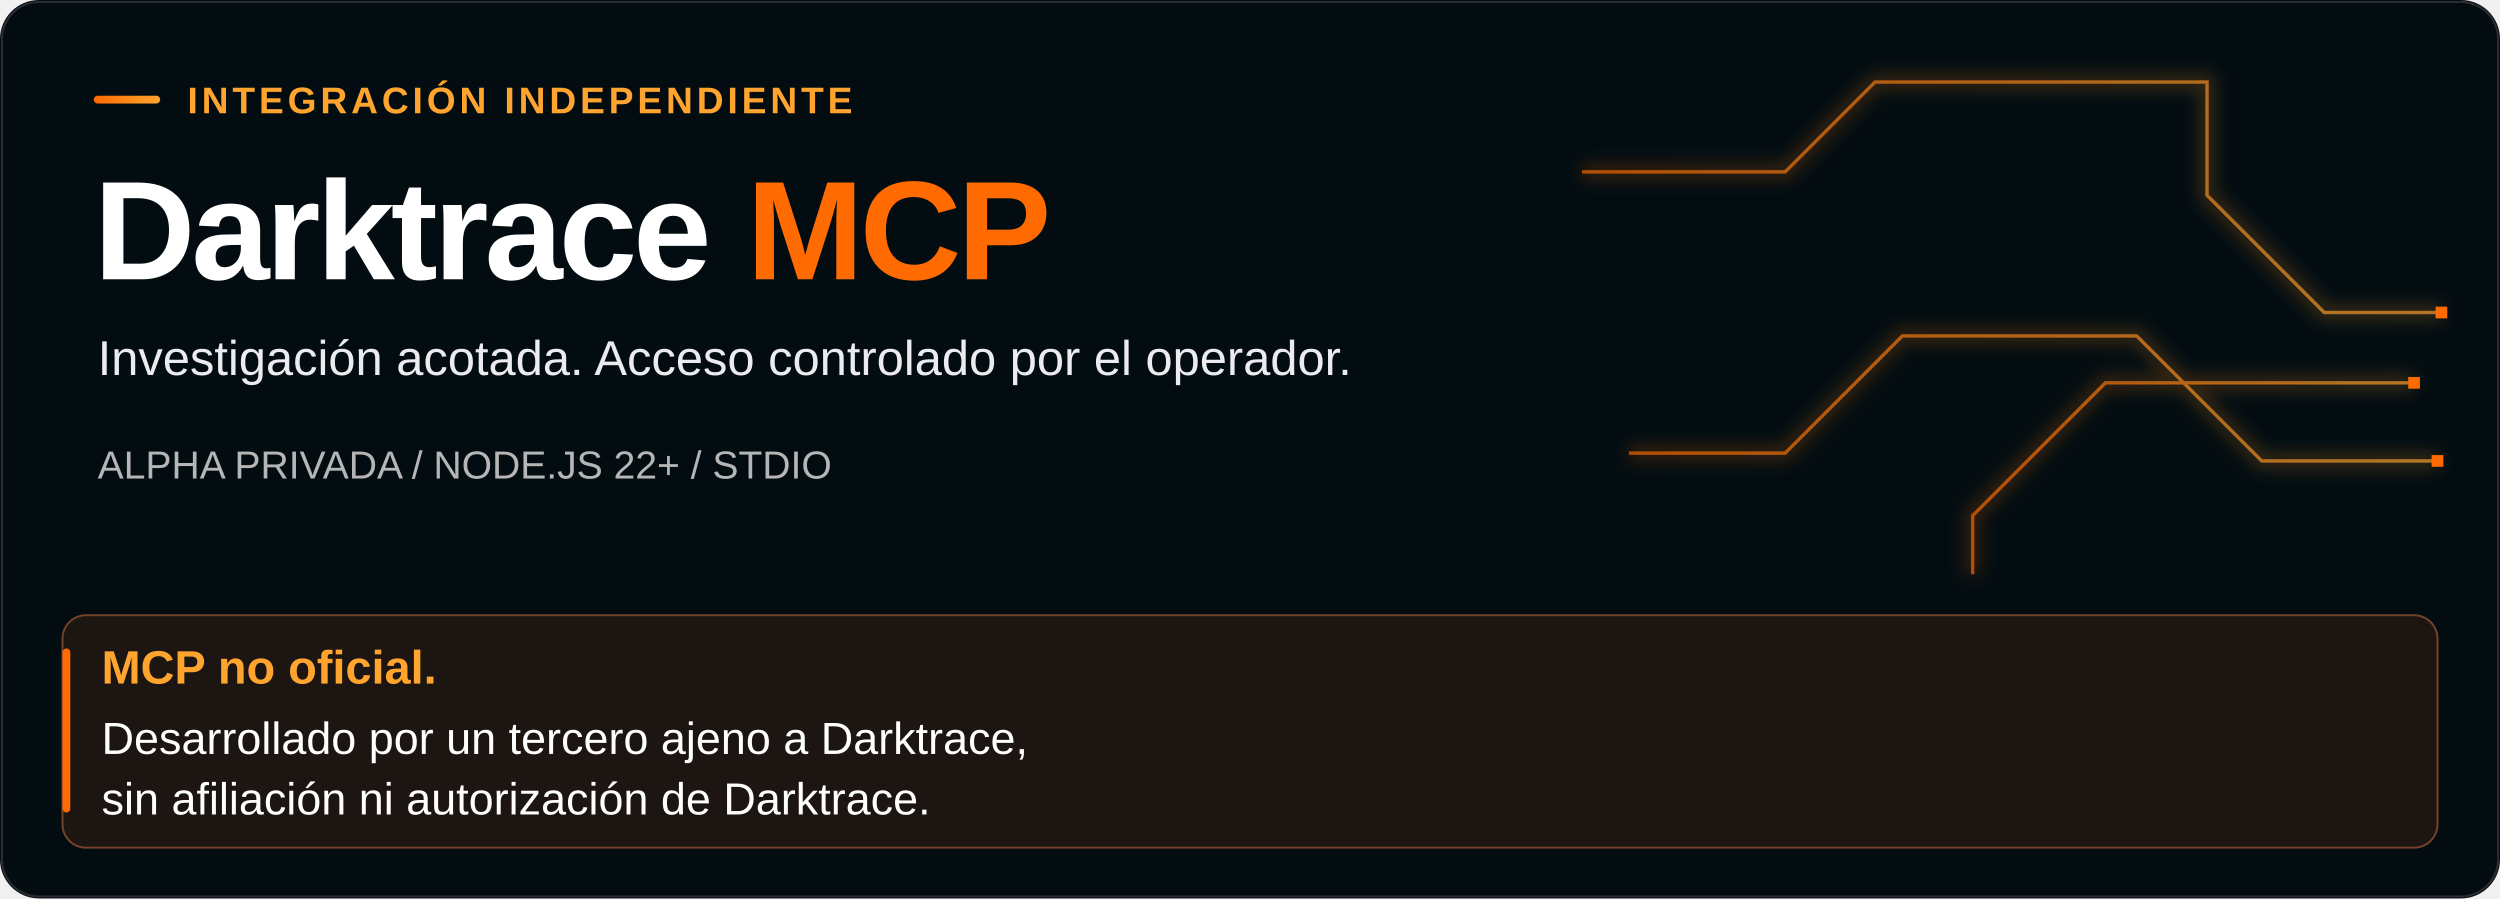
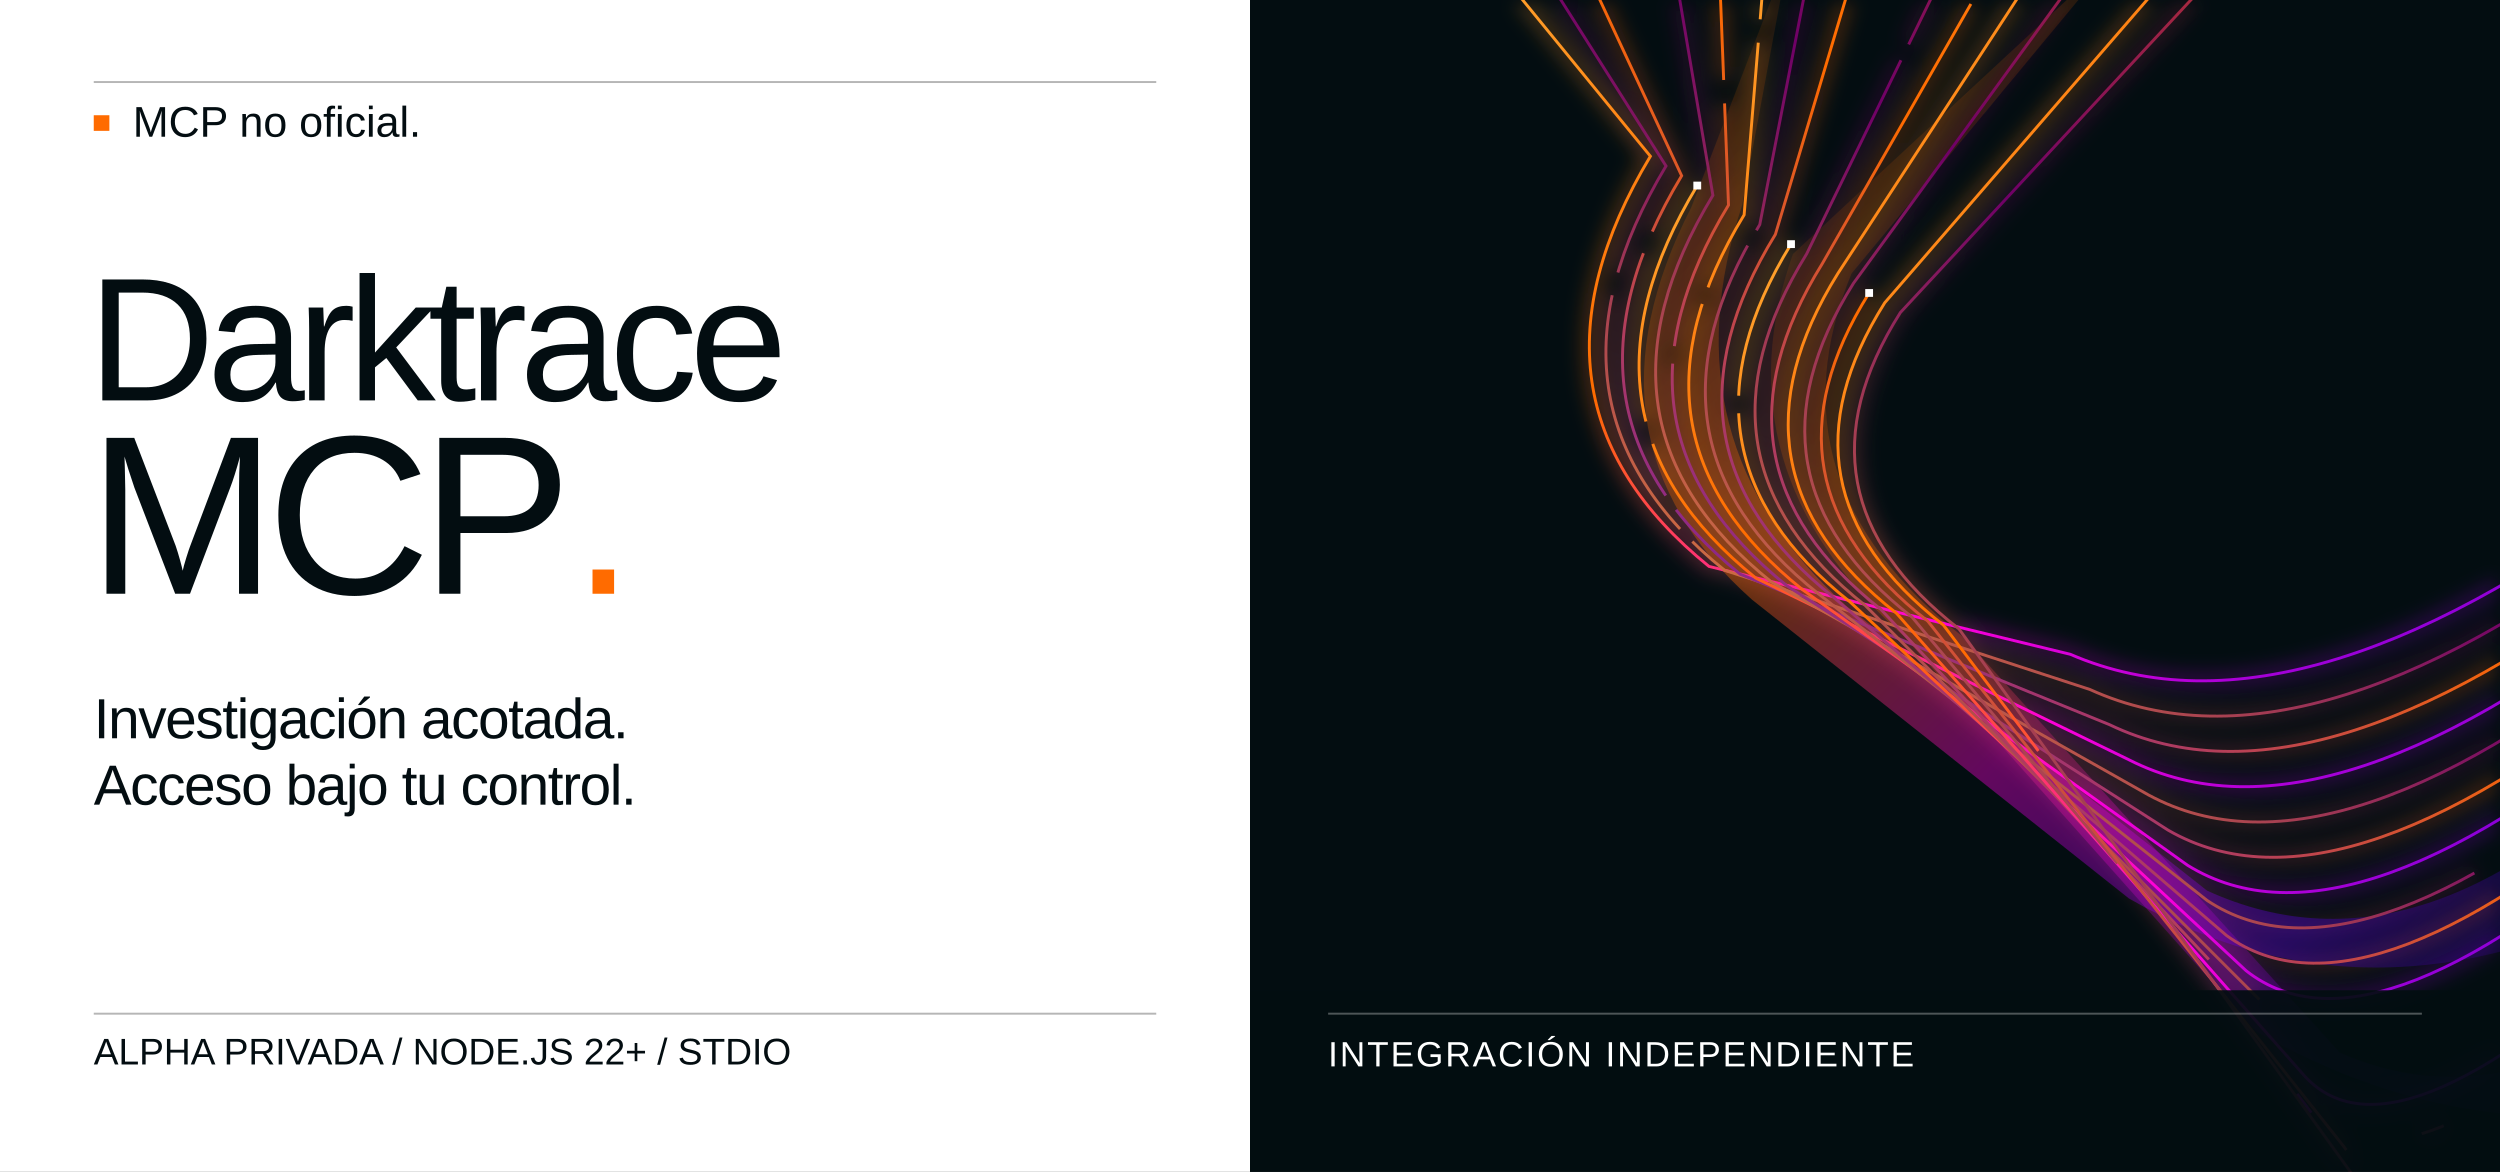
- <svg xmlns="http://www.w3.org/2000/svg" width="1280" height="460" viewBox="0 0 1280 460" role="img" aria-labelledby="title description">
+ <svg xmlns="http://www.w3.org/2000/svg" width="1280" height="600" viewBox="0 0 1280 600" role="img" aria-labelledby="title description">
  <defs>
-     <linearGradient id="background" x2="1" y2="1">
-       <stop stop-color="#030d11" />
-       <stop offset="1" stop-color="#030d11" />
+     <linearGradient id="trace0" x1="0" y1="0" x2="1" y2="1">
+       <stop stop-color="#ffa52f" />
+       <stop offset=".35" stop-color="#ff6b00" />
+       <stop offset=".65" stop-color="#ff00d9" />
+       <stop offset="1" stop-color="#4b00d7" />
    </linearGradient>
-     <linearGradient id="accent" x2="1">
+     <linearGradient id="trace1" x1="1" y1="0" x2="0" y2="1">
      <stop stop-color="#ff6b00" />
+       <stop offset=".5" stop-color="#6f0067" />
      <stop offset="1" stop-color="#ffa52f" />
    </linearGradient>
-     <filter id="trace-glow" x="-30%" y="-30%" width="160%" height="160%">
-       <feGaussianBlur stdDeviation="4" />
+     <linearGradient id="trace2" x1="0" y1="1" x2="1" y2="0">
+       <stop stop-color="#4b00d7" />
+       <stop offset=".5" stop-color="#ff6b00" />
+       <stop offset="1" stop-color="#ffa52f" />
+     </linearGradient>
+     <linearGradient id="ribbon" x1="0" y1="0" x2="1" y2="1">
+       <stop stop-color="#ff6b00" stop-opacity="0" />
+       <stop offset=".35" stop-color="#ff6b00" />
+       <stop offset=".57" stop-color="#ff00d9" />
+       <stop offset=".8" stop-color="#4b00d7" />
+       <stop offset="1" stop-color="#4b00d7" stop-opacity="0" />
+     </linearGradient>
+     <filter id="soft" x="-30%" y="-30%" width="160%" height="160%">
+       <feGaussianBlur stdDeviation="5" />
    </filter>
-     <path id="trace-a" d="M810 88 H914 L960 42 H1130 V100 L1190 160 H1250" />
-     <path id="trace-b" d="M834 232 H914 L974 172 H1094 L1158 236 H1248" />
-     <path id="trace-c" d="M1010 294 V264 L1078 196 H1236" />
+     <clipPath id="canvas">
+       <rect width="1280" height="600" />
+     </clipPath>
  </defs>
-   <rect width="1280" height="460" rx="20" fill="url(#background)" />
-   <rect x="1" y="1" width="1278" height="458" rx="19" fill="none" stroke="#2c2d33" />
-   <g fill="none" stroke="url(#accent)" stroke-width="8" opacity="0.2" filter="url(#trace-glow)">
-     <use href="#trace-a" />
-     <use href="#trace-b" />
-     <use href="#trace-c" />
-   </g>
-   <g fill="none" stroke="url(#accent)" stroke-width="1.75" opacity="0.65">
-     <use href="#trace-a" />
-     <use href="#trace-b" />
-     <use href="#trace-c" />
-   </g>
-   <g fill="#ff6b00">
-     <rect x="1247" y="157" width="6" height="6" />
-     <rect x="1245" y="233" width="6" height="6" />
-     <rect x="1233" y="193" width="6" height="6" />
-   </g>
-   <g font-family="Arial, Helvetica, sans-serif">
-     <rect x="48" y="49" width="34" height="4" rx="2" fill="url(#accent)" />
-     <text x="96" y="58" fill="#ffa52f" font-size="19" font-weight="700" letter-spacing="2">INTEGRACIÓN INDEPENDIENTE</text>
-     <text x="48" y="143" fill="#ffffff" font-size="72" font-weight="700" letter-spacing="-2">Darktrace <tspan fill="#ff6b00">MCP</tspan>
-     </text>
-     <text x="50" y="192" fill="#ececf0" font-size="25">Investigación acotada. Acceso controlado por el operador.</text>
-     <text x="50" y="245" fill="#b6b6b6" font-size="20">ALPHA PRIVADA  /  NODE.JS 22+  /  STDIO</text>
-     <rect x="32" y="315" width="1216" height="119" rx="12" fill="#1c1512" stroke="#754329" />
-     <rect x="32" y="332" width="4" height="84" rx="2" fill="#ff6b00" />
-     <text x="52" y="350" fill="#ffa52f" font-size="24" font-weight="700">MCP no oficial.</text>
-     <text x="52" y="386" fill="#ffffff" font-size="23">Desarrollado por un tercero ajeno a Darktrace,</text>
-     <text x="52" y="417" fill="#ffffff" font-size="23">sin afiliación ni autorización de Darktrace.</text>
+   <g clip-path="url(#canvas)">
+     <rect width="1280" height="600" fill="#030d11" />
+     <g transform="translate(640 0)">
+       <defs>
+         <path id="t0" d="M 120 -24 L 205 80 Q 130 205 235 290 L 420 335 Q 540 387 728 240" />
+         <path id="t1" d="M 144 -24 L 213 85 Q 139 208 243 292 L 430 353 Q 544 405 728 259" />
+         <path id="t2" d="M 168 -24 L 221 90 Q 148 211 251 294 L 440 371 Q 548 423 728 278" />
+         <path id="t3" d="M 229 95 Q 157 214 259 296 L 450 389 Q 552 441 728 297" />
+         <path id="t4" d="M 216 -24 L 237 100 Q 166 217 267 298 L 460 407 Q 556 459 728 316" />
+         <path id="t5" d="M 240 -24 L 245 105 Q 175 220 275 300 L 470 425 Q 560 477 728 335" />
+         <path id="t6" d="M 264 -24 L 253 110 Q 184 223 283 302 L 480 443 Q 564 495 728 354" />
+         <path id="t7" d="M 288 -24 L 261 115 Q 193 226 291 304 L 490 461 Q 568 513 728 373" />
+         <path id="t8" d="M 312 -24 L 269 120 Q 202 229 299 306 L 500 479 Q 572 531 728 392" />
+         <path id="t9" d="M 277 125 Q 211 232 307 308 L 510 497 Q 576 549 728 411" />
+         <path id="t10" d="M 360 -24 L 285 130 Q 220 235 315 310 L 520 515 Q 580 567 728 430" />
+         <path id="t11" d="M 384 -24 L 293 135 Q 229 238 323 312 L 530 533 Q 584 585 728 449" />
+         <path id="t12" d="M 408 -24 L 301 140 Q 238 241 331 314 L 540 551 Q 588 603 728 468" />
+         <path id="t13" d="M 432 -24 L 309 145 Q 247 244 339 316 L 550 569 Q 592 621 728 487" />
+         <path id="t14" d="M 317 150 Q 256 247 347 318 L 560 587 Q 596 639 728 506" />
+         <path id="t15" d="M 480 -24 L 325 155 Q 265 250 355 320 L 570 605 Q 600 657 728 525" />
+         <path id="t16" d="M 504 -24 L 333 160 Q 274 253 363 322 L 580 623 Q 604 675 728 544" />
+       </defs>
+       <g fill="none" stroke-width="6" opacity=".34" filter="url(#soft)">
+         <use href="#t0" stroke="url(#trace0)" />
+         <use href="#t1" stroke="url(#trace1)" stroke-dasharray="220 12 130 9 600" stroke-dashoffset="31" />
+         <use href="#t2" stroke="url(#trace2)" stroke-dasharray="220 12 130 9 600" stroke-dashoffset="62" />
+         <use href="#t3" stroke="url(#trace0)" stroke-dasharray="220 12 130 9 600" stroke-dashoffset="93" />
+         <use href="#t4" stroke="url(#trace1)" />
+         <use href="#t5" stroke="url(#trace2)" stroke-dasharray="220 12 130 9 600" stroke-dashoffset="155" />
+         <use href="#t6" stroke="url(#trace0)" stroke-dasharray="220 12 130 9 600" stroke-dashoffset="186" />
+         <use href="#t7" stroke="url(#trace1)" stroke-dasharray="220 12 130 9 600" stroke-dashoffset="217" />
+         <use href="#t8" stroke="url(#trace2)" />
+         <use href="#t9" stroke="url(#trace0)" stroke-dasharray="220 12 130 9 600" stroke-dashoffset="279" />
+         <use href="#t10" stroke="url(#trace1)" stroke-dasharray="220 12 130 9 600" stroke-dashoffset="310" />
+         <use href="#t11" stroke="url(#trace2)" stroke-dasharray="220 12 130 9 600" stroke-dashoffset="341" />
+         <use href="#t12" stroke="url(#trace0)" />
+         <use href="#t13" stroke="url(#trace1)" stroke-dasharray="220 12 130 9 600" stroke-dashoffset="403" />
+         <use href="#t14" stroke="url(#trace2)" stroke-dasharray="220 12 130 9 600" stroke-dashoffset="434" />
+         <use href="#t15" stroke="url(#trace0)" stroke-dasharray="220 12 130 9 600" stroke-dashoffset="465" />
+         <use href="#t16" stroke="url(#trace1)" />
+       </g>
+       <path d="M 276 -24 L 252 105 Q 212 226 305 310 L 490 456 Q 604 508 728 373 L 728 451 Q 580 535 450 460 L 257 307 Q 165 225 226 106 Z" fill="url(#ribbon)" opacity=".38" />
+       <path d="M 444 -24 L 308 140 Q 264 247 365 326 L 558 539 Q 640 575 728 506 L 728 565 Q 620 588 515 528 L 335 326 Q 239 240 278 130 Z" fill="url(#ribbon)" opacity=".26" />
+       <g fill="none" stroke-width="1.5">
+         <use href="#t0" stroke="url(#trace0)" />
+         <use href="#t1" stroke="url(#trace1)" stroke-dasharray="220 12 130 9 600" stroke-dashoffset="31" />
+         <use href="#t2" stroke="url(#trace2)" stroke-dasharray="220 12 130 9 600" stroke-dashoffset="62" />
+         <use href="#t3" stroke="url(#trace0)" stroke-dasharray="220 12 130 9 600" stroke-dashoffset="93" />
+         <use href="#t4" stroke="url(#trace1)" />
+         <use href="#t5" stroke="url(#trace2)" stroke-dasharray="220 12 130 9 600" stroke-dashoffset="155" />
+         <use href="#t6" stroke="url(#trace0)" stroke-dasharray="220 12 130 9 600" stroke-dashoffset="186" />
+         <use href="#t7" stroke="url(#trace1)" stroke-dasharray="220 12 130 9 600" stroke-dashoffset="217" />
+         <use href="#t8" stroke="url(#trace2)" />
+         <use href="#t9" stroke="url(#trace0)" stroke-dasharray="220 12 130 9 600" stroke-dashoffset="279" />
+         <use href="#t10" stroke="url(#trace1)" stroke-dasharray="220 12 130 9 600" stroke-dashoffset="310" />
+         <use href="#t11" stroke="url(#trace2)" stroke-dasharray="220 12 130 9 600" stroke-dashoffset="341" />
+         <use href="#t12" stroke="url(#trace0)" />
+         <use href="#t13" stroke="url(#trace1)" stroke-dasharray="220 12 130 9 600" stroke-dashoffset="403" />
+         <use href="#t14" stroke="url(#trace2)" stroke-dasharray="220 12 130 9 600" stroke-dashoffset="434" />
+         <use href="#t15" stroke="url(#trace0)" stroke-dasharray="220 12 130 9 600" stroke-dashoffset="465" />
+         <use href="#t16" stroke="url(#trace1)" />
+       </g>
+       <g fill="#ffffff">
+         <rect x="227" y="93" width="4" height="4" />
+         <rect x="275" y="123" width="4" height="4" />
+         <rect x="315" y="148" width="4" height="4" />
+       </g>
+     </g>
+     <rect width="640" height="600" fill="#ffffff" />
+     <g font-family="Arial, Helvetica, sans-serif" fill="#030d11" font-weight="400">
+       <path d="M48 42 h544" stroke="#b6b6b6" />
+       <rect x="48" y="59" width="8" height="8" fill="#ff6b00" />
+       <text x="68" y="70" font-size="22">MCP no oficial.</text>
+       <text x="45" y="205" font-size="90" letter-spacing="-4">Darktrace</text>
+       <text x="45" y="304" font-size="116" letter-spacing="-5">MCP<tspan fill="#ff6b00">.</tspan>
+       </text>
+       <text x="48" y="378" font-size="29" letter-spacing="-.7">Investigación acotada.</text>
+       <text x="48" y="412" font-size="29" letter-spacing="-.7">Acceso bajo tu control.</text>
+       <path d="M48 519 h544" stroke="#b6b6b6" />
+       <text x="48" y="545" font-size="19">ALPHA PRIVADA / NODE.JS 22+ / STDIO</text>
+     </g>
+     <rect x="640" y="507" width="640" height="93" fill="#030d11" fill-opacity=".92" />
+     <g font-family="Arial, Helvetica, sans-serif" fill="#ffffff" font-size="18" letter-spacing="1">
+       <path d="M680 519 H1240" stroke="#ffffff" stroke-opacity=".3" />
+       <text x="680" y="546" font-size="18">INTEGRACIÓN INDEPENDIENTE</text>
+     </g>
  </g>
</svg>
